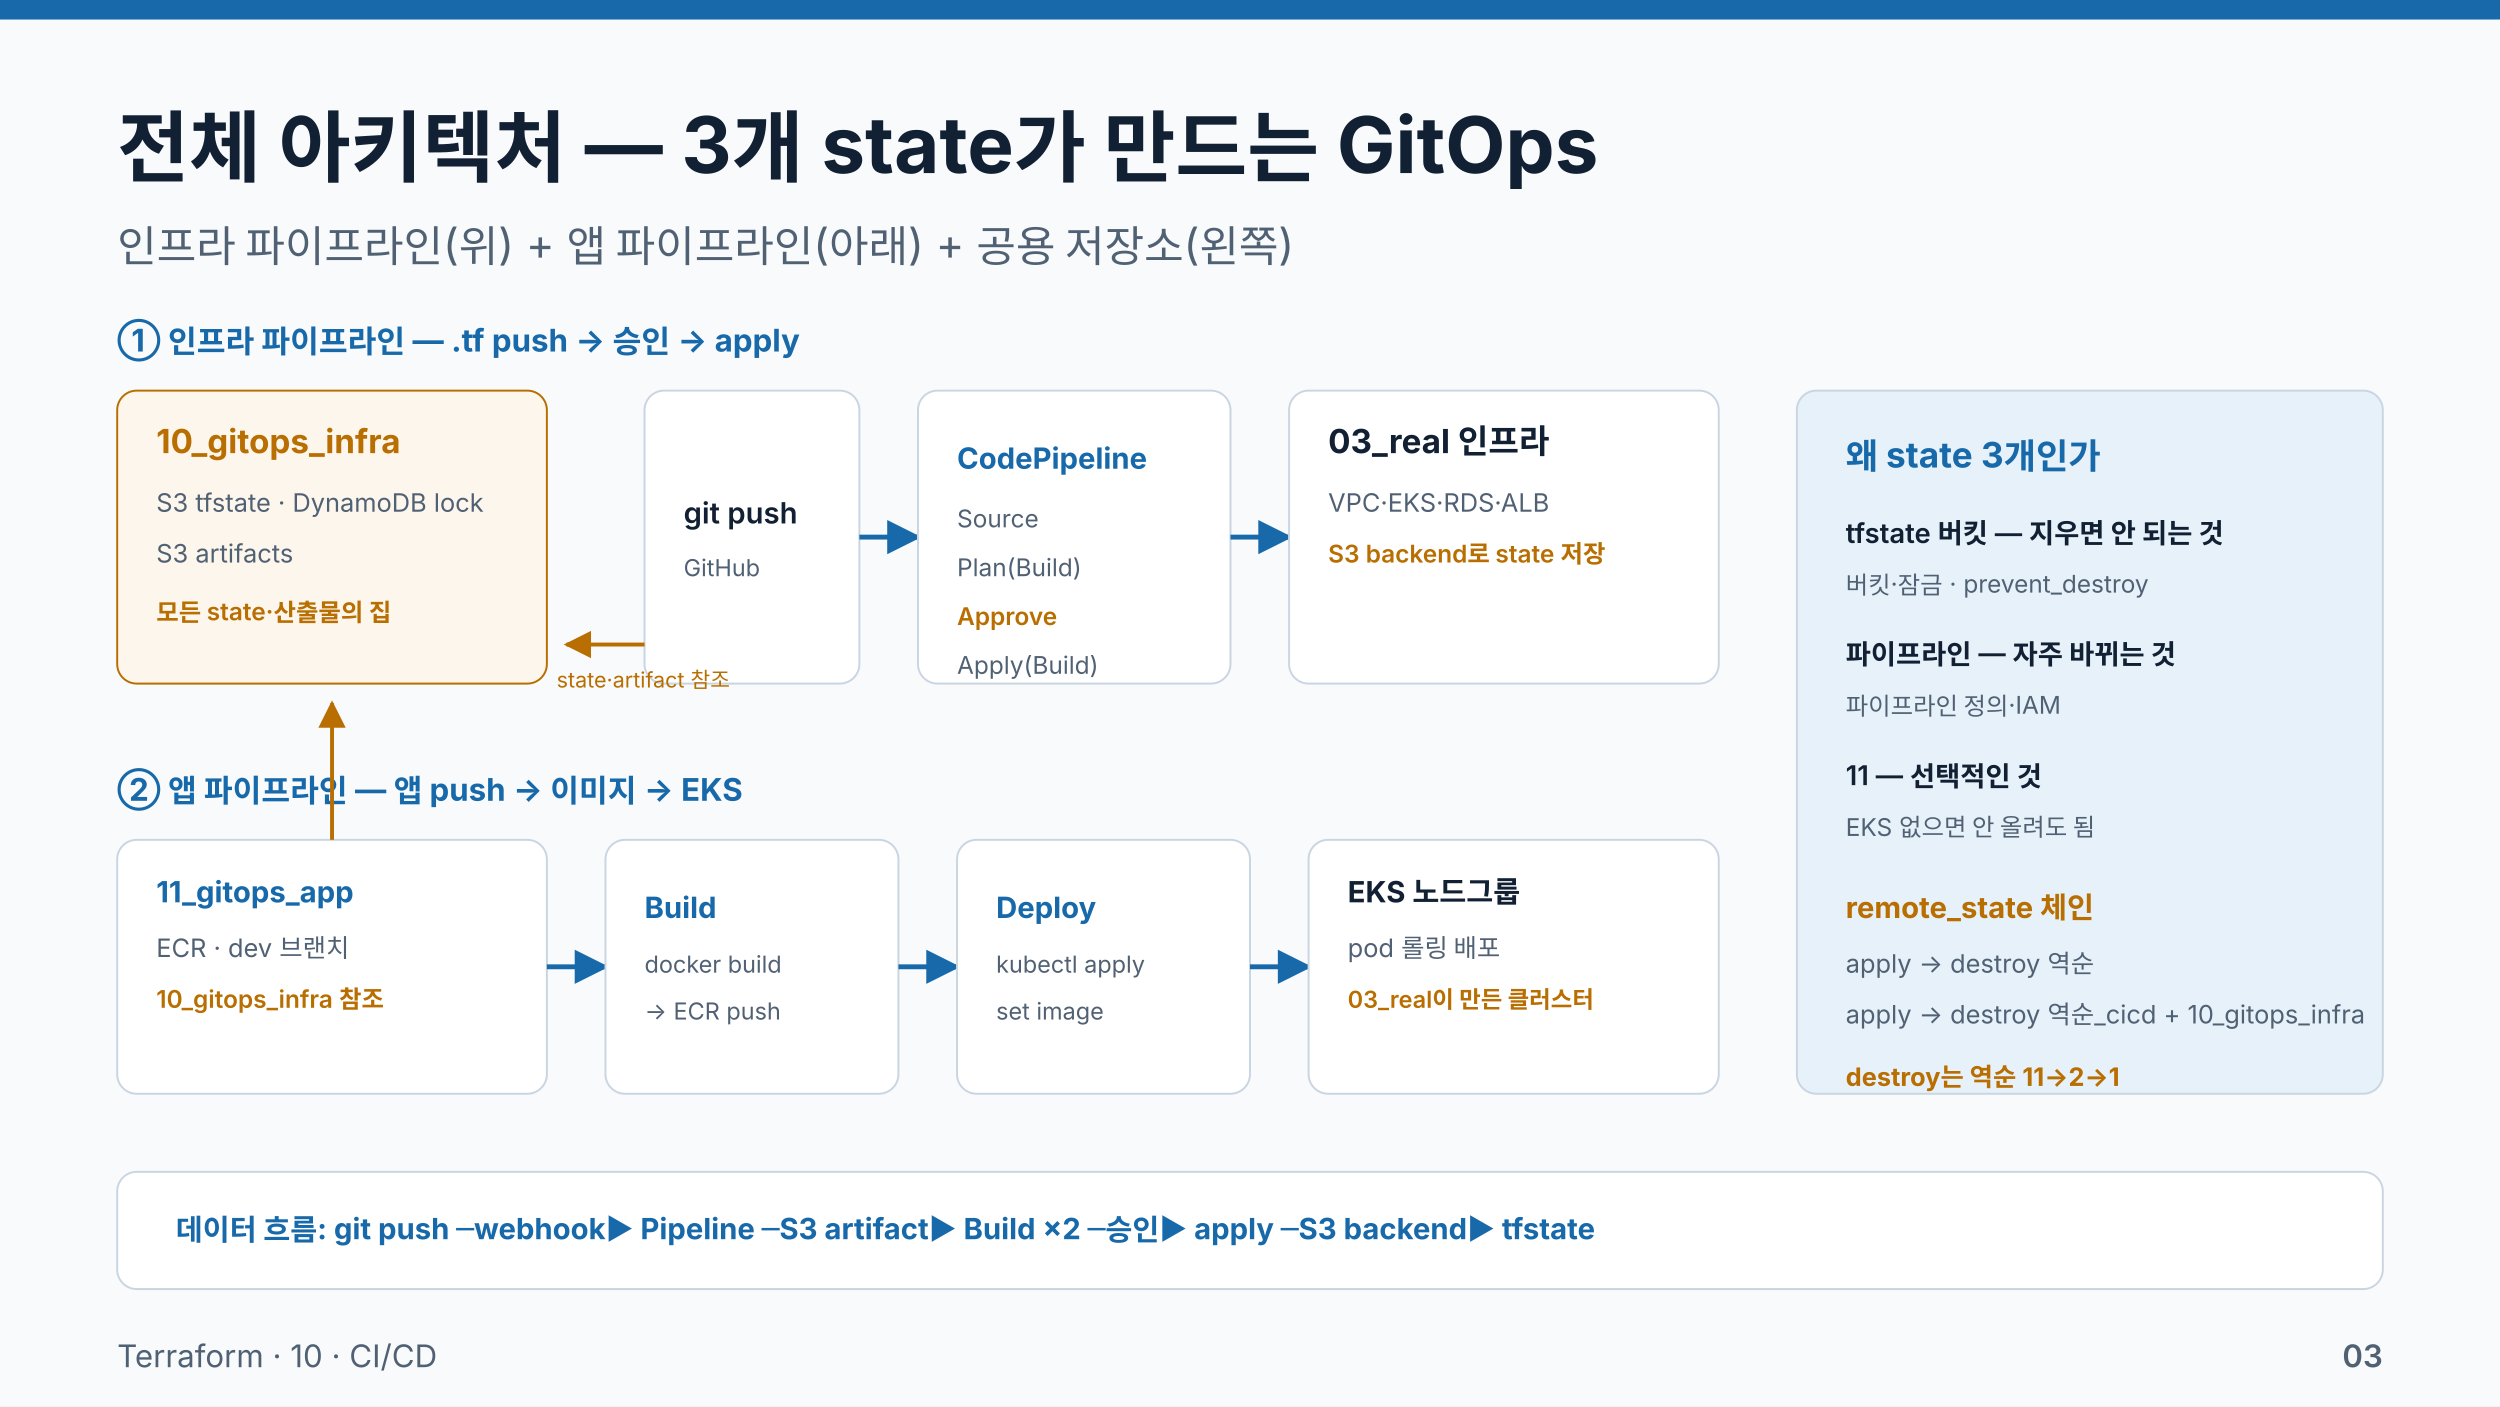
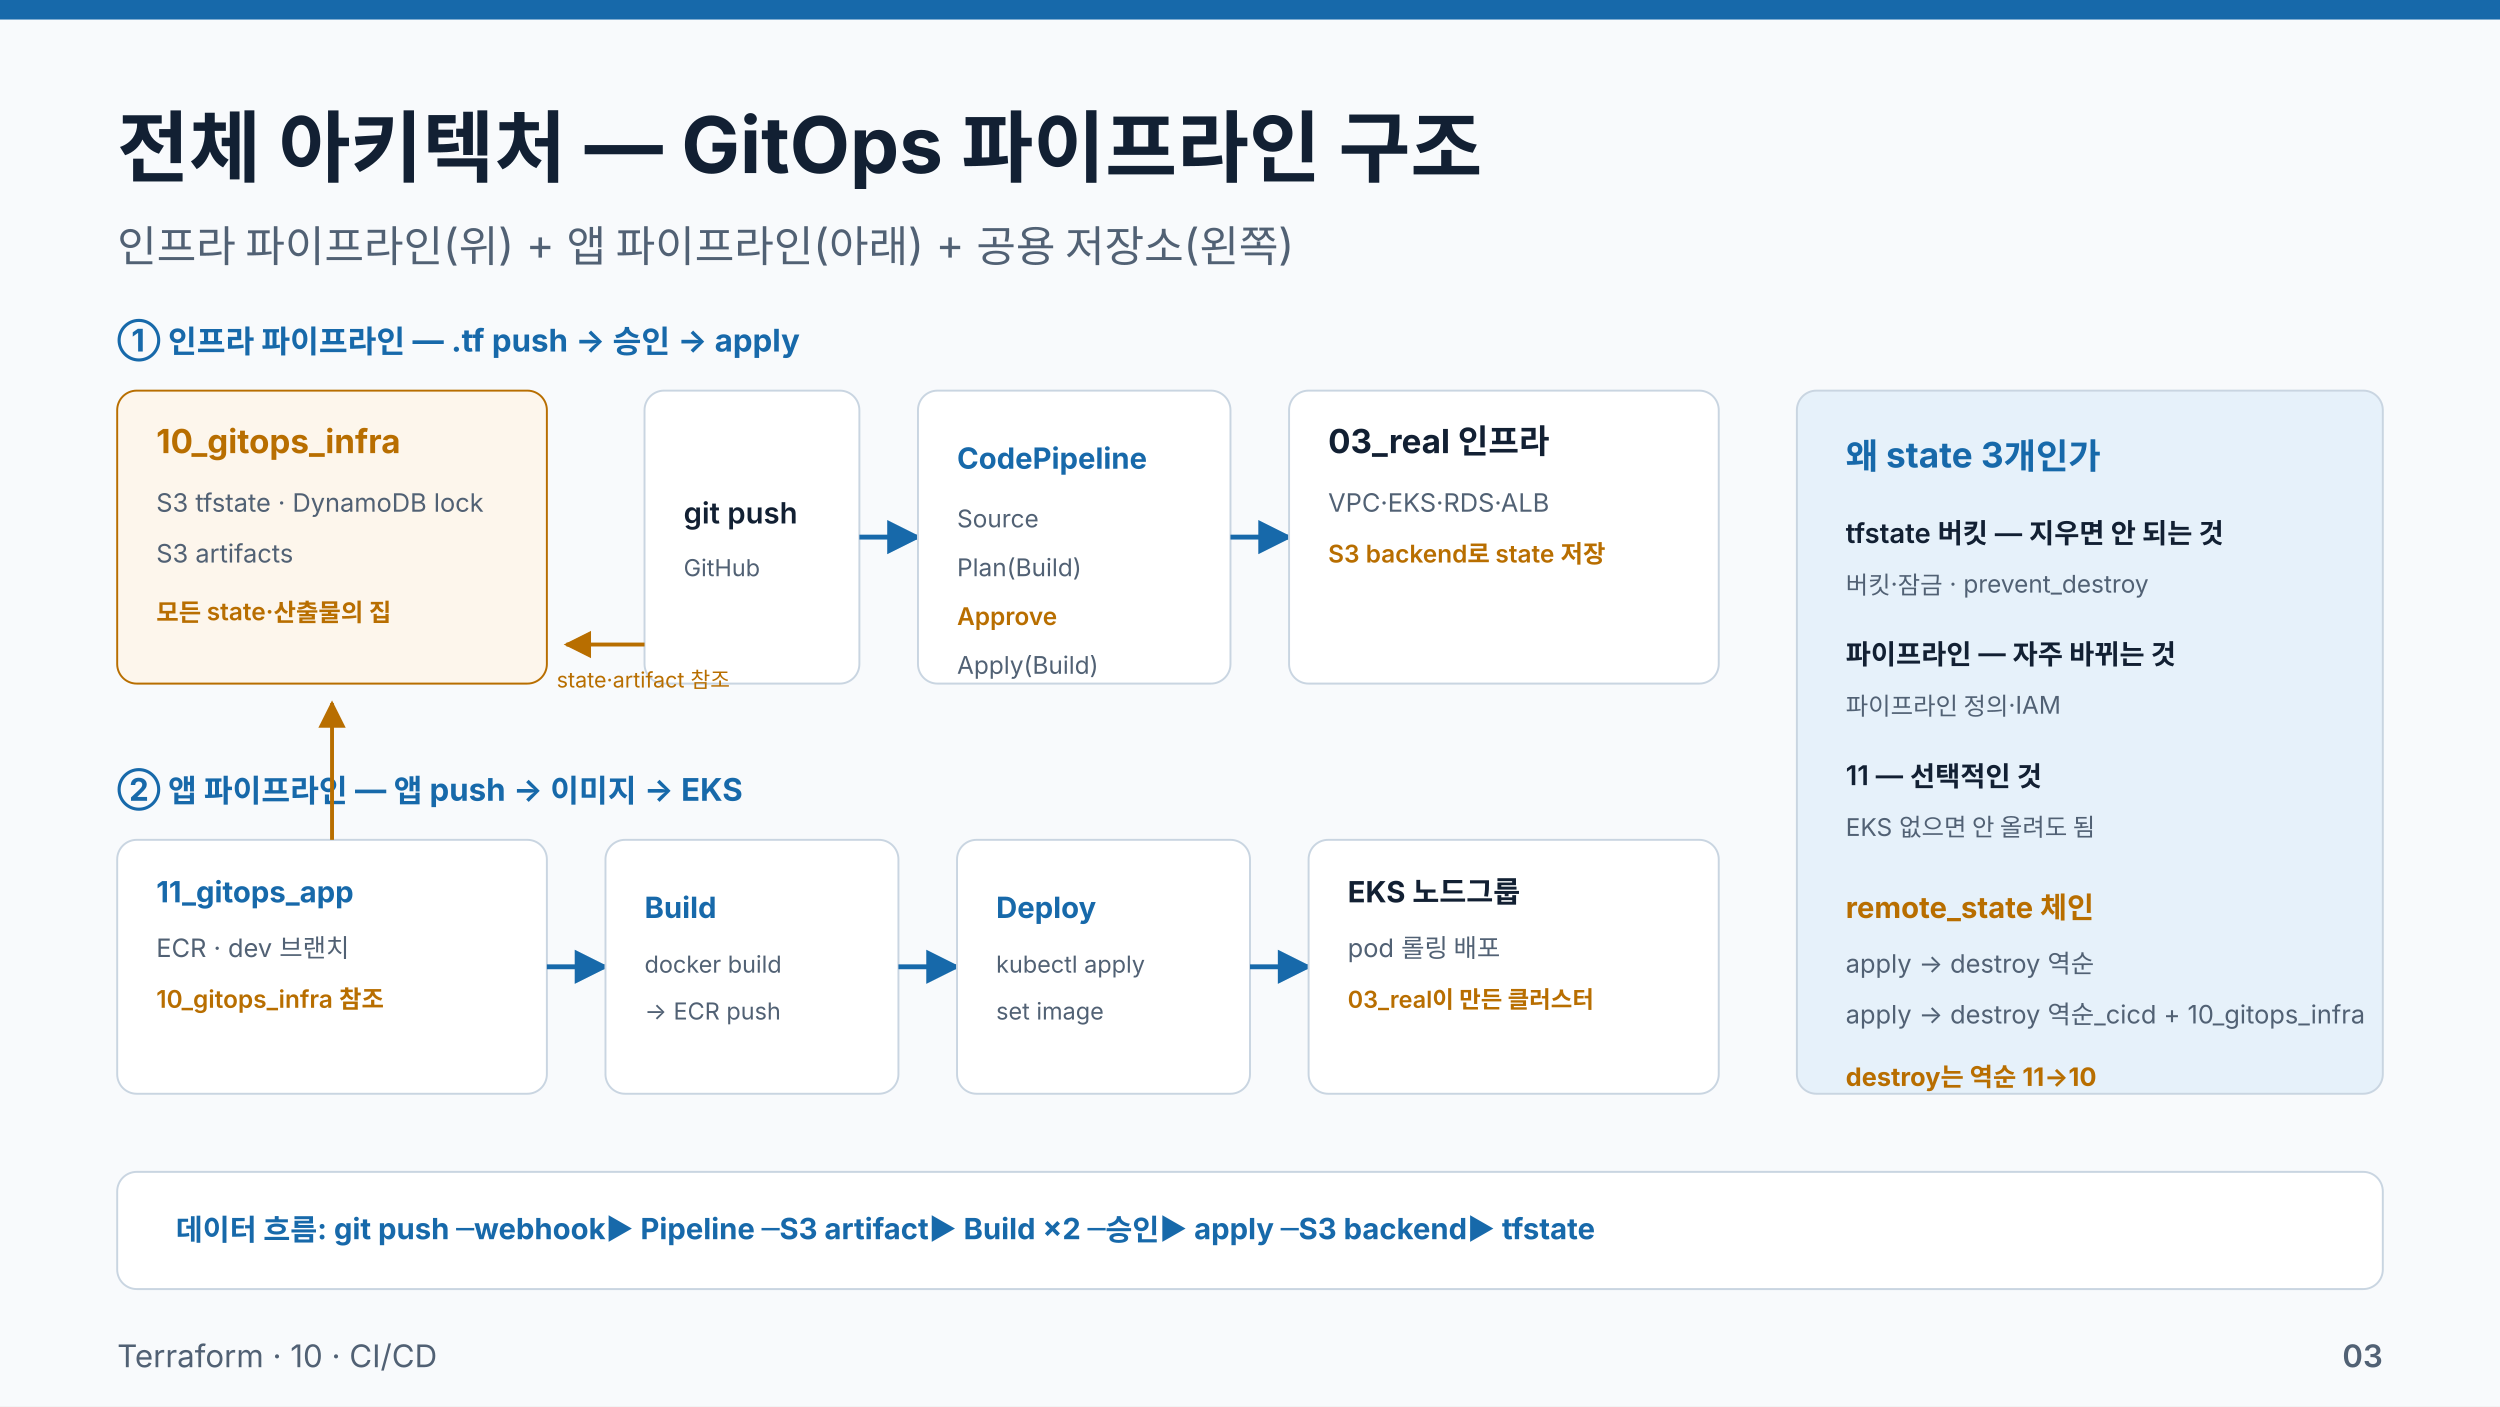
<svg xmlns="http://www.w3.org/2000/svg" viewBox="0 0 1280 720" width="1280" height="720" role="img" aria-label="전체 아키텍처 — state와 GitOps">
  <defs>
    <marker id="ar" viewBox="0 0 10 10" refX="9" refY="5" markerWidth="7" markerHeight="7" orient="auto-start-reverse">
      <path d="M0,0 L10,5 L0,10 z" fill="#1769aa" />
    </marker>
    <marker id="arw" viewBox="0 0 10 10" refX="9" refY="5" markerWidth="7" markerHeight="7" orient="auto-start-reverse">
      <path d="M0,0 L10,5 L0,10 z" fill="#b86e00" />
    </marker>
  </defs>
  <rect width="1280" height="720" fill="#f8fafc" />
  <rect width="1280" height="10" fill="#1769aa" />
-   <text x="60" y="90" text-anchor="start" font-family="-apple-system, 'Apple SD Gothic Neo', 'Noto Sans KR', sans-serif" font-size="40" font-weight="700" fill="#122033" xml:space="preserve" style="white-space:pre">전체 아키텍처 — 3개 state가 만드는 GitOps</text>
+   <text x="60" y="90" text-anchor="start" font-family="-apple-system, 'Apple SD Gothic Neo', 'Noto Sans KR', sans-serif" font-size="40" font-weight="700" fill="#122033" xml:space="preserve" style="white-space:pre">전체 아키텍처 — GitOps 파이프라인 구조</text>
  <text x="60" y="134" text-anchor="start" font-family="-apple-system, 'Apple SD Gothic Neo', 'Noto Sans KR', sans-serif" font-size="22" font-weight="400" fill="#516174" xml:space="preserve" style="white-space:pre">인프라 파이프라인(위) + 앱 파이프라인(아래) + 공용 저장소(왼쪽)</text>
  <text x="60" y="180" text-anchor="start" font-family="-apple-system, 'Apple SD Gothic Neo', 'Noto Sans KR', sans-serif" font-size="16" font-weight="700" fill="#1769aa" xml:space="preserve" style="white-space:pre">① 인프라 파이프라인 — .tf push → 승인 → apply</text>
  <rect x="60" y="200" width="220" height="150" rx="10" fill="#fdf6ec" stroke="#b86e00" stroke-width="1" />
  <text x="80" y="232" text-anchor="start" font-family="-apple-system, 'Apple SD Gothic Neo', 'Noto Sans KR', sans-serif" font-size="17" font-weight="700" fill="#b86e00" xml:space="preserve" style="white-space:pre">10_gitops_infra</text>
  <text x="80" y="262" text-anchor="start" font-family="-apple-system, 'Apple SD Gothic Neo', 'Noto Sans KR', sans-serif" font-size="13" font-weight="400" fill="#516174" xml:space="preserve" style="white-space:pre">S3 tfstate · DynamoDB lock</text>
  <text x="80" y="288" text-anchor="start" font-family="-apple-system, 'Apple SD Gothic Neo', 'Noto Sans KR', sans-serif" font-size="13" font-weight="400" fill="#516174" xml:space="preserve" style="white-space:pre">S3 artifacts</text>
  <text x="80" y="318" text-anchor="start" font-family="-apple-system, 'Apple SD Gothic Neo', 'Noto Sans KR', sans-serif" font-size="12.5" font-weight="600" fill="#b86e00" xml:space="preserve" style="white-space:pre">모든 state·산출물의 집</text>
  <rect x="330" y="200" width="110" height="150" rx="10" fill="#ffffff" stroke="#c9d5e1" stroke-width="1" />
  <text x="350" y="268" text-anchor="start" font-family="-apple-system, 'Apple SD Gothic Neo', 'Noto Sans KR', sans-serif" font-size="15" font-weight="600" fill="#122033" xml:space="preserve" style="white-space:pre">git push</text>
  <text x="350" y="295" text-anchor="start" font-family="-apple-system, 'Apple SD Gothic Neo', 'Noto Sans KR', sans-serif" font-size="12" font-weight="400" fill="#516174" xml:space="preserve" style="white-space:pre">GitHub</text>
  <line x1="440" y1="275" x2="470" y2="275" stroke="#1769aa" stroke-width="2.5" marker-end="url(#ar)" />
  <rect x="470" y="200" width="160" height="150" rx="10" fill="#ffffff" stroke="#c9d5e1" stroke-width="1" />
  <text x="490" y="240" text-anchor="start" font-family="-apple-system, 'Apple SD Gothic Neo', 'Noto Sans KR', sans-serif" font-size="15" font-weight="700" fill="#1769aa" xml:space="preserve" style="white-space:pre">CodePipeline</text>
  <text x="490" y="270" text-anchor="start" font-family="-apple-system, 'Apple SD Gothic Neo', 'Noto Sans KR', sans-serif" font-size="12.5" font-weight="400" fill="#516174" xml:space="preserve" style="white-space:pre">Source</text>
  <text x="490" y="295" text-anchor="start" font-family="-apple-system, 'Apple SD Gothic Neo', 'Noto Sans KR', sans-serif" font-size="12.5" font-weight="400" fill="#516174" xml:space="preserve" style="white-space:pre">Plan(Build)</text>
  <text x="490" y="320" text-anchor="start" font-family="-apple-system, 'Apple SD Gothic Neo', 'Noto Sans KR', sans-serif" font-size="12.5" font-weight="600" fill="#b86e00" xml:space="preserve" style="white-space:pre">Approve</text>
  <text x="490" y="345" text-anchor="start" font-family="-apple-system, 'Apple SD Gothic Neo', 'Noto Sans KR', sans-serif" font-size="12.5" font-weight="400" fill="#516174" xml:space="preserve" style="white-space:pre">Apply(Build)</text>
  <line x1="630" y1="275" x2="660" y2="275" stroke="#1769aa" stroke-width="2.5" marker-end="url(#ar)" />
  <rect x="660" y="200" width="220" height="150" rx="10" fill="#ffffff" stroke="#c9d5e1" stroke-width="1" />
  <text x="680" y="232" text-anchor="start" font-family="-apple-system, 'Apple SD Gothic Neo', 'Noto Sans KR', sans-serif" font-size="17" font-weight="700" fill="#122033" xml:space="preserve" style="white-space:pre">03_real 인프라</text>
  <text x="680" y="262" text-anchor="start" font-family="-apple-system, 'Apple SD Gothic Neo', 'Noto Sans KR', sans-serif" font-size="13" font-weight="400" fill="#516174" xml:space="preserve" style="white-space:pre">VPC·EKS·RDS·ALB</text>
  <text x="680" y="288" text-anchor="start" font-family="-apple-system, 'Apple SD Gothic Neo', 'Noto Sans KR', sans-serif" font-size="12.5" font-weight="600" fill="#b86e00" xml:space="preserve" style="white-space:pre">S3 backend로 state 저장</text>
  <line x1="330" y1="330" x2="290" y2="330" stroke="#b86e00" stroke-width="2" marker-end="url(#arw)" />
  <text x="285" y="352" text-anchor="start" font-family="-apple-system, 'Apple SD Gothic Neo', 'Noto Sans KR', sans-serif" font-size="11" font-weight="400" fill="#b86e00" xml:space="preserve" style="white-space:pre">state·artifact 참조</text>
  <text x="60" y="410" text-anchor="start" font-family="-apple-system, 'Apple SD Gothic Neo', 'Noto Sans KR', sans-serif" font-size="16" font-weight="700" fill="#1769aa" xml:space="preserve" style="white-space:pre">② 앱 파이프라인 — 앱 push → 이미지 → EKS</text>
  <rect x="60" y="430" width="220" height="130" rx="10" fill="#ffffff" stroke="#c9d5e1" stroke-width="1" />
  <text x="80" y="462" text-anchor="start" font-family="-apple-system, 'Apple SD Gothic Neo', 'Noto Sans KR', sans-serif" font-size="15" font-weight="700" fill="#1769aa" xml:space="preserve" style="white-space:pre">11_gitops_app</text>
  <text x="80" y="490" text-anchor="start" font-family="-apple-system, 'Apple SD Gothic Neo', 'Noto Sans KR', sans-serif" font-size="13" font-weight="400" fill="#516174" xml:space="preserve" style="white-space:pre">ECR · dev 브랜치</text>
  <text x="80" y="516" text-anchor="start" font-family="-apple-system, 'Apple SD Gothic Neo', 'Noto Sans KR', sans-serif" font-size="12.5" font-weight="600" fill="#b86e00" xml:space="preserve" style="white-space:pre">10_gitops_infra 참조</text>
  <line x1="280" y1="495" x2="310" y2="495" stroke="#1769aa" stroke-width="2.5" marker-end="url(#ar)" />
  <rect x="310" y="430" width="150" height="130" rx="10" fill="#ffffff" stroke="#c9d5e1" stroke-width="1" />
  <text x="330" y="470" text-anchor="start" font-family="-apple-system, 'Apple SD Gothic Neo', 'Noto Sans KR', sans-serif" font-size="15" font-weight="700" fill="#1769aa" xml:space="preserve" style="white-space:pre">Build</text>
  <text x="330" y="498" text-anchor="start" font-family="-apple-system, 'Apple SD Gothic Neo', 'Noto Sans KR', sans-serif" font-size="12" font-weight="400" fill="#516174" xml:space="preserve" style="white-space:pre">docker build</text>
  <text x="330" y="522" text-anchor="start" font-family="-apple-system, 'Apple SD Gothic Neo', 'Noto Sans KR', sans-serif" font-size="12" font-weight="400" fill="#516174" xml:space="preserve" style="white-space:pre">→ ECR push</text>
  <line x1="460" y1="495" x2="490" y2="495" stroke="#1769aa" stroke-width="2.5" marker-end="url(#ar)" />
  <rect x="490" y="430" width="150" height="130" rx="10" fill="#ffffff" stroke="#c9d5e1" stroke-width="1" />
  <text x="510" y="470" text-anchor="start" font-family="-apple-system, 'Apple SD Gothic Neo', 'Noto Sans KR', sans-serif" font-size="15" font-weight="700" fill="#1769aa" xml:space="preserve" style="white-space:pre">Deploy</text>
  <text x="510" y="498" text-anchor="start" font-family="-apple-system, 'Apple SD Gothic Neo', 'Noto Sans KR', sans-serif" font-size="12" font-weight="400" fill="#516174" xml:space="preserve" style="white-space:pre">kubectl apply</text>
  <text x="510" y="522" text-anchor="start" font-family="-apple-system, 'Apple SD Gothic Neo', 'Noto Sans KR', sans-serif" font-size="12" font-weight="400" fill="#516174" xml:space="preserve" style="white-space:pre">set image</text>
  <line x1="640" y1="495" x2="670" y2="495" stroke="#1769aa" stroke-width="2.5" marker-end="url(#ar)" />
  <rect x="670" y="430" width="210" height="130" rx="10" fill="#ffffff" stroke="#c9d5e1" stroke-width="1" />
  <text x="690" y="462" text-anchor="start" font-family="-apple-system, 'Apple SD Gothic Neo', 'Noto Sans KR', sans-serif" font-size="15" font-weight="700" fill="#122033" xml:space="preserve" style="white-space:pre">EKS 노드그룹</text>
  <text x="690" y="490" text-anchor="start" font-family="-apple-system, 'Apple SD Gothic Neo', 'Noto Sans KR', sans-serif" font-size="13" font-weight="400" fill="#516174" xml:space="preserve" style="white-space:pre">pod 롤링 배포</text>
  <text x="690" y="516" text-anchor="start" font-family="-apple-system, 'Apple SD Gothic Neo', 'Noto Sans KR', sans-serif" font-size="12" font-weight="600" fill="#b86e00" xml:space="preserve" style="white-space:pre">03_real이 만든 클러스터</text>
  <line x1="170" y1="430" x2="170" y2="360" stroke="#b86e00" stroke-width="2" marker-end="url(#arw)" />
  <rect x="920" y="200" width="300" height="360" rx="10" fill="#e6f1fa" stroke="#c9d5e1" stroke-width="1" />
  <text x="945" y="240" text-anchor="start" font-family="-apple-system, 'Apple SD Gothic Neo', 'Noto Sans KR', sans-serif" font-size="18" font-weight="700" fill="#1769aa" xml:space="preserve" style="white-space:pre">왜 state 3개인가</text>
  <text x="945" y="278" text-anchor="start" font-family="-apple-system, 'Apple SD Gothic Neo', 'Noto Sans KR', sans-serif" font-size="14" font-weight="600" fill="#122033" xml:space="preserve" style="white-space:pre">tfstate 버킷 — 지우면 안 되는 것</text>
  <text x="945" y="304" text-anchor="start" font-family="-apple-system, 'Apple SD Gothic Neo', 'Noto Sans KR', sans-serif" font-size="12.5" font-weight="400" fill="#516174" xml:space="preserve" style="white-space:pre">버킷·잠금 · prevent_destroy</text>
  <text x="945" y="340" text-anchor="start" font-family="-apple-system, 'Apple SD Gothic Neo', 'Noto Sans KR', sans-serif" font-size="14" font-weight="600" fill="#122033" xml:space="preserve" style="white-space:pre">파이프라인 — 자주 바뀌는 것</text>
  <text x="945" y="366" text-anchor="start" font-family="-apple-system, 'Apple SD Gothic Neo', 'Noto Sans KR', sans-serif" font-size="12.5" font-weight="400" fill="#516174" xml:space="preserve" style="white-space:pre">파이프라인 정의·IAM</text>
  <text x="945" y="402" text-anchor="start" font-family="-apple-system, 'Apple SD Gothic Neo', 'Noto Sans KR', sans-serif" font-size="14" font-weight="600" fill="#122033" xml:space="preserve" style="white-space:pre">11 — 선택적인 것</text>
  <text x="945" y="428" text-anchor="start" font-family="-apple-system, 'Apple SD Gothic Neo', 'Noto Sans KR', sans-serif" font-size="12.5" font-weight="400" fill="#516174" xml:space="preserve" style="white-space:pre">EKS 없으면 안 올려도 됨</text>
  <text x="945" y="470" text-anchor="start" font-family="-apple-system, 'Apple SD Gothic Neo', 'Noto Sans KR', sans-serif" font-size="15" font-weight="700" fill="#b86e00" xml:space="preserve" style="white-space:pre">remote_state 체인</text>
  <text x="945" y="498" text-anchor="start" font-family="-apple-system, 'Apple SD Gothic Neo', 'Noto Sans KR', sans-serif" font-size="13" font-weight="400" fill="#516174" xml:space="preserve" style="white-space:pre">apply → destroy 역순</text>
  <text x="945" y="524" text-anchor="start" font-family="-apple-system, 'Apple SD Gothic Neo', 'Noto Sans KR', sans-serif" font-size="13" font-weight="400" fill="#516174" xml:space="preserve" style="white-space:pre">apply → destroy 역순_cicd + 10_gitops_infra</text>
-   <text x="945" y="556" text-anchor="start" font-family="-apple-system, 'Apple SD Gothic Neo', 'Noto Sans KR', sans-serif" font-size="13" font-weight="700" fill="#b86e00" xml:space="preserve" style="white-space:pre">destroy는 역순 11→2→1</text>
+   <text x="945" y="556" text-anchor="start" font-family="-apple-system, 'Apple SD Gothic Neo', 'Noto Sans KR', sans-serif" font-size="13" font-weight="700" fill="#b86e00" xml:space="preserve" style="white-space:pre">destroy는 역순 11→10</text>
  <rect x="60" y="600" width="1160" height="60" rx="10" fill="#ffffff" stroke="#c9d5e1" stroke-width="1" />
  <text x="90" y="635" text-anchor="start" font-family="-apple-system, 'Apple SD Gothic Neo', 'Noto Sans KR', sans-serif" font-size="15" font-weight="700" fill="#1769aa" xml:space="preserve" style="white-space:pre">데이터 흐름: git push ─webhook▶ Pipeline ─S3 artifact▶ Build ×2 ─승인▶ apply ─S3 backend▶ tfstate</text>
  <text x="60" y="700" font-family="-apple-system, 'Apple SD Gothic Neo', 'Noto Sans KR', sans-serif" font-size="16" fill="#516174" xml:space="preserve" style="white-space:pre">Terraform · 10 · CI/CD</text>
  <text x="1220" y="700" text-anchor="end" font-family="-apple-system, 'Apple SD Gothic Neo', 'Noto Sans KR', sans-serif" font-size="16" font-weight="600" fill="#516174" xml:space="preserve" style="white-space:pre">03</text>
</svg>
